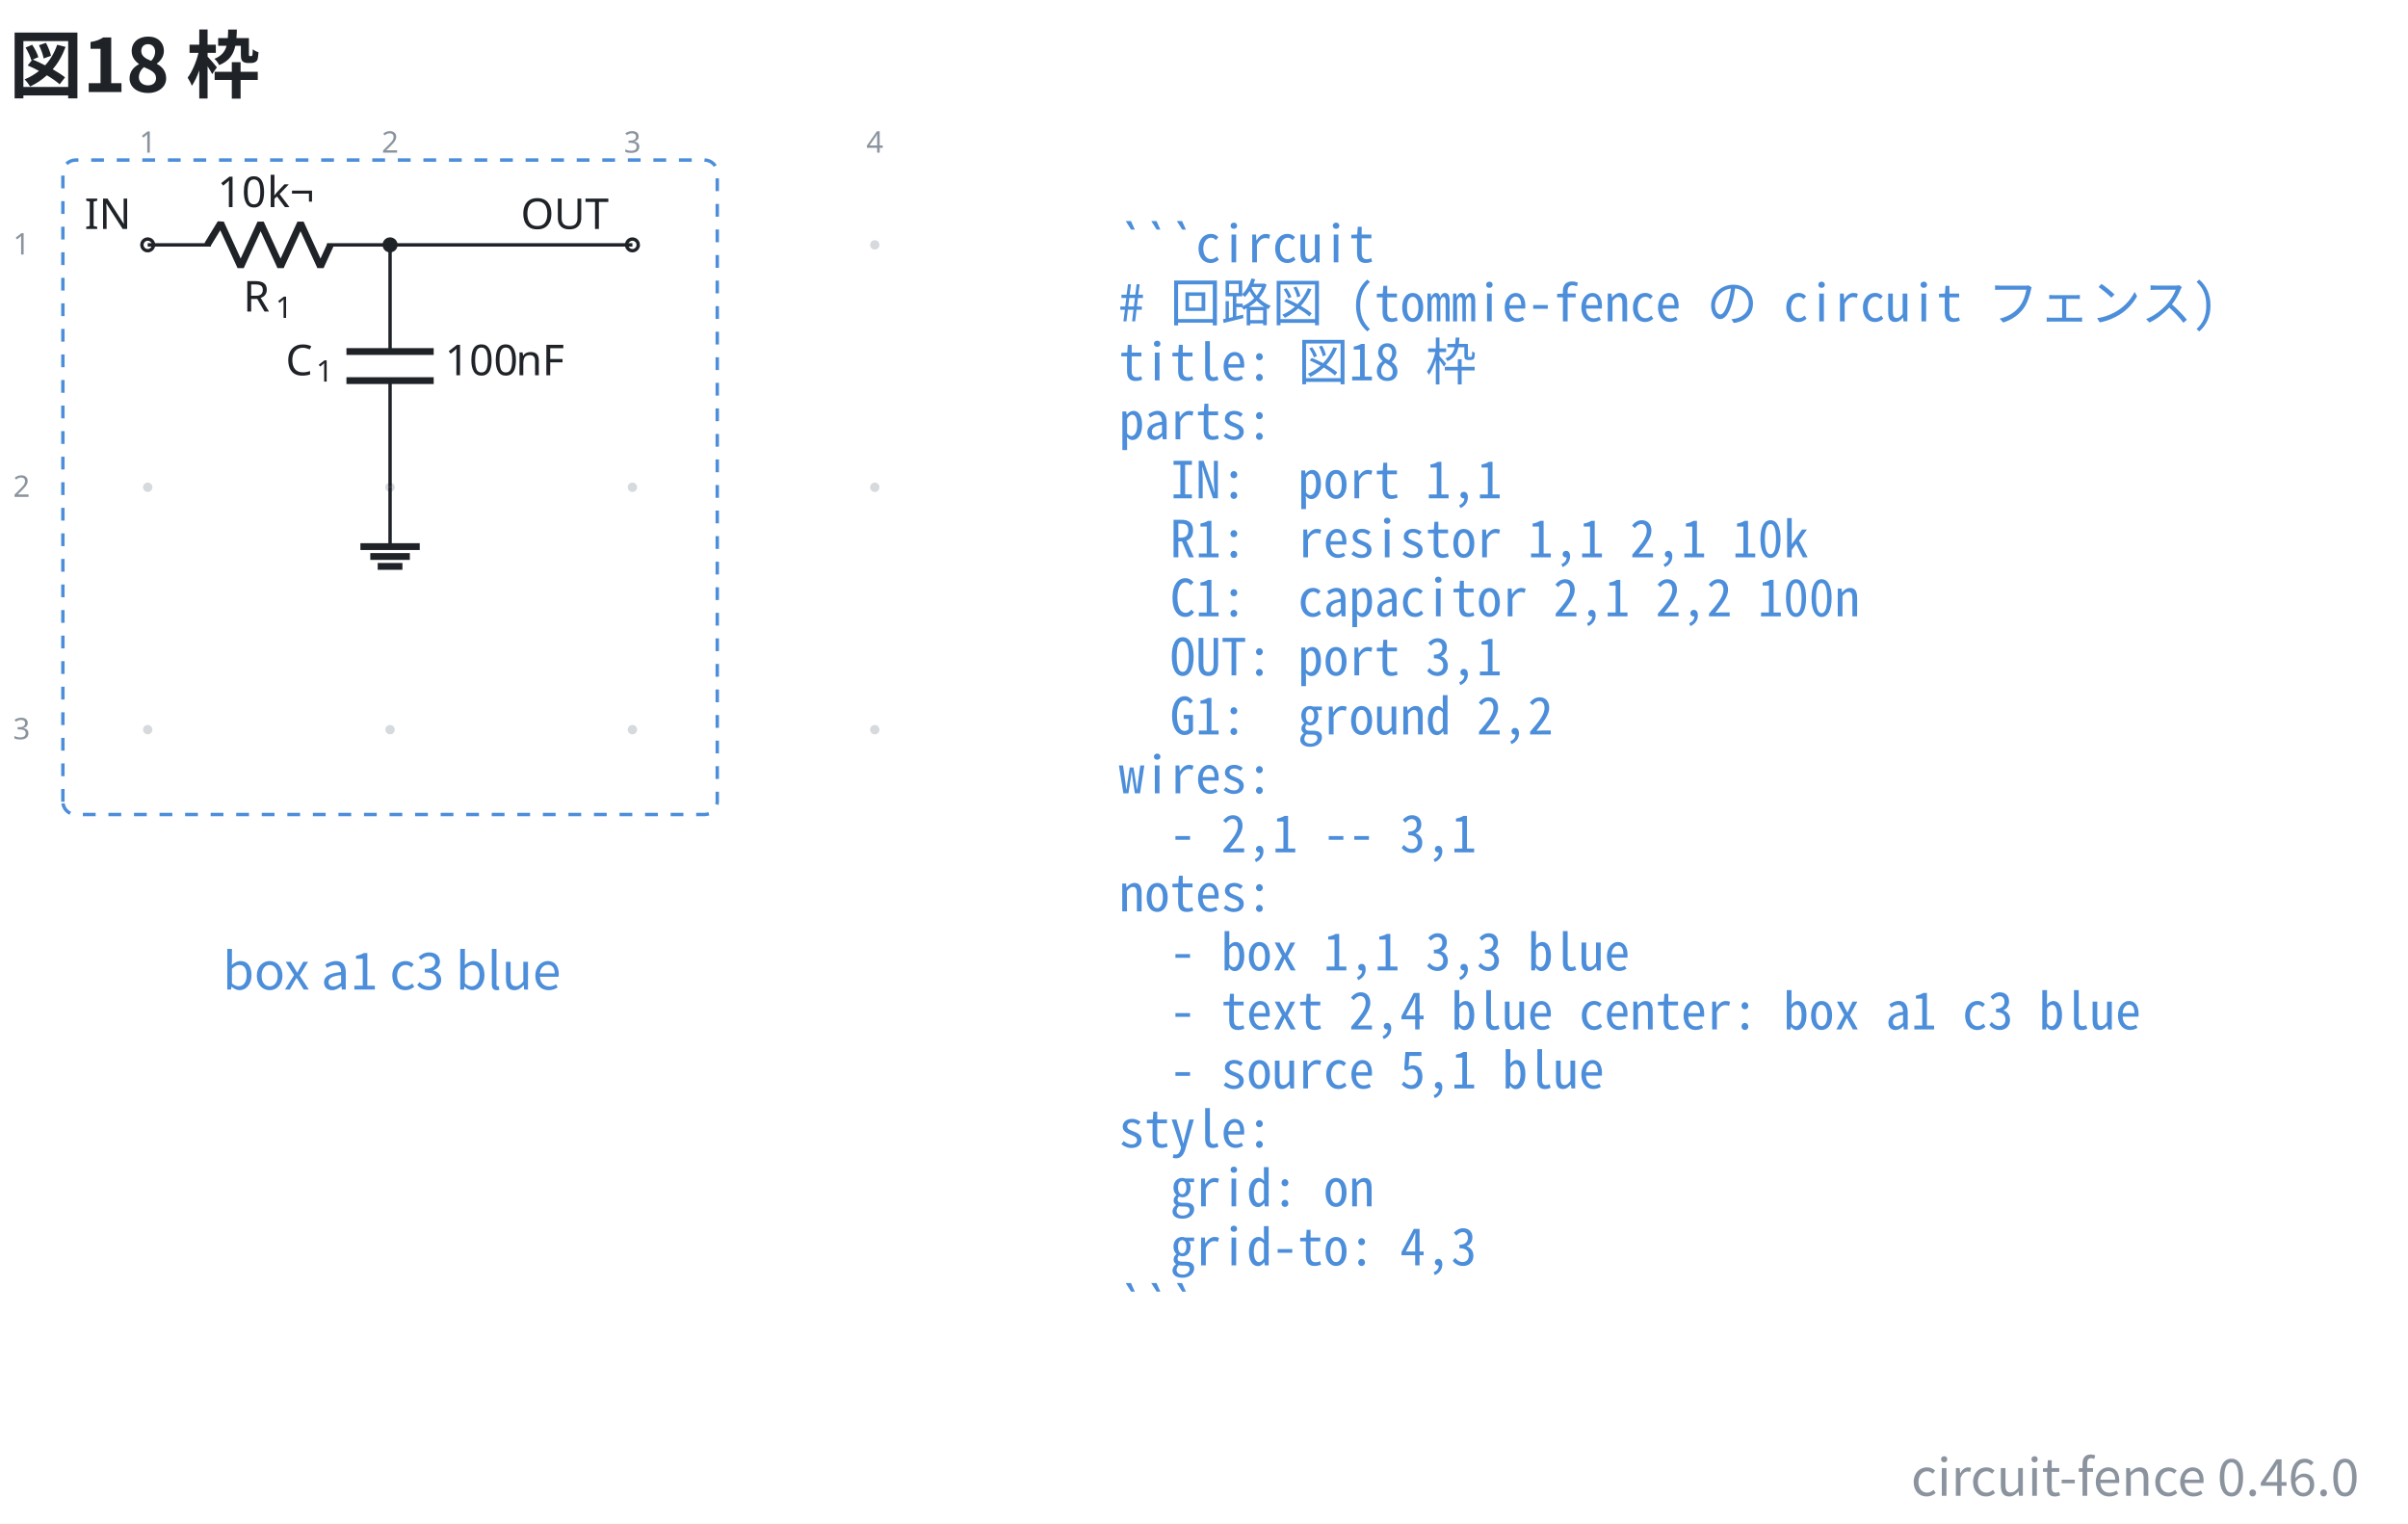
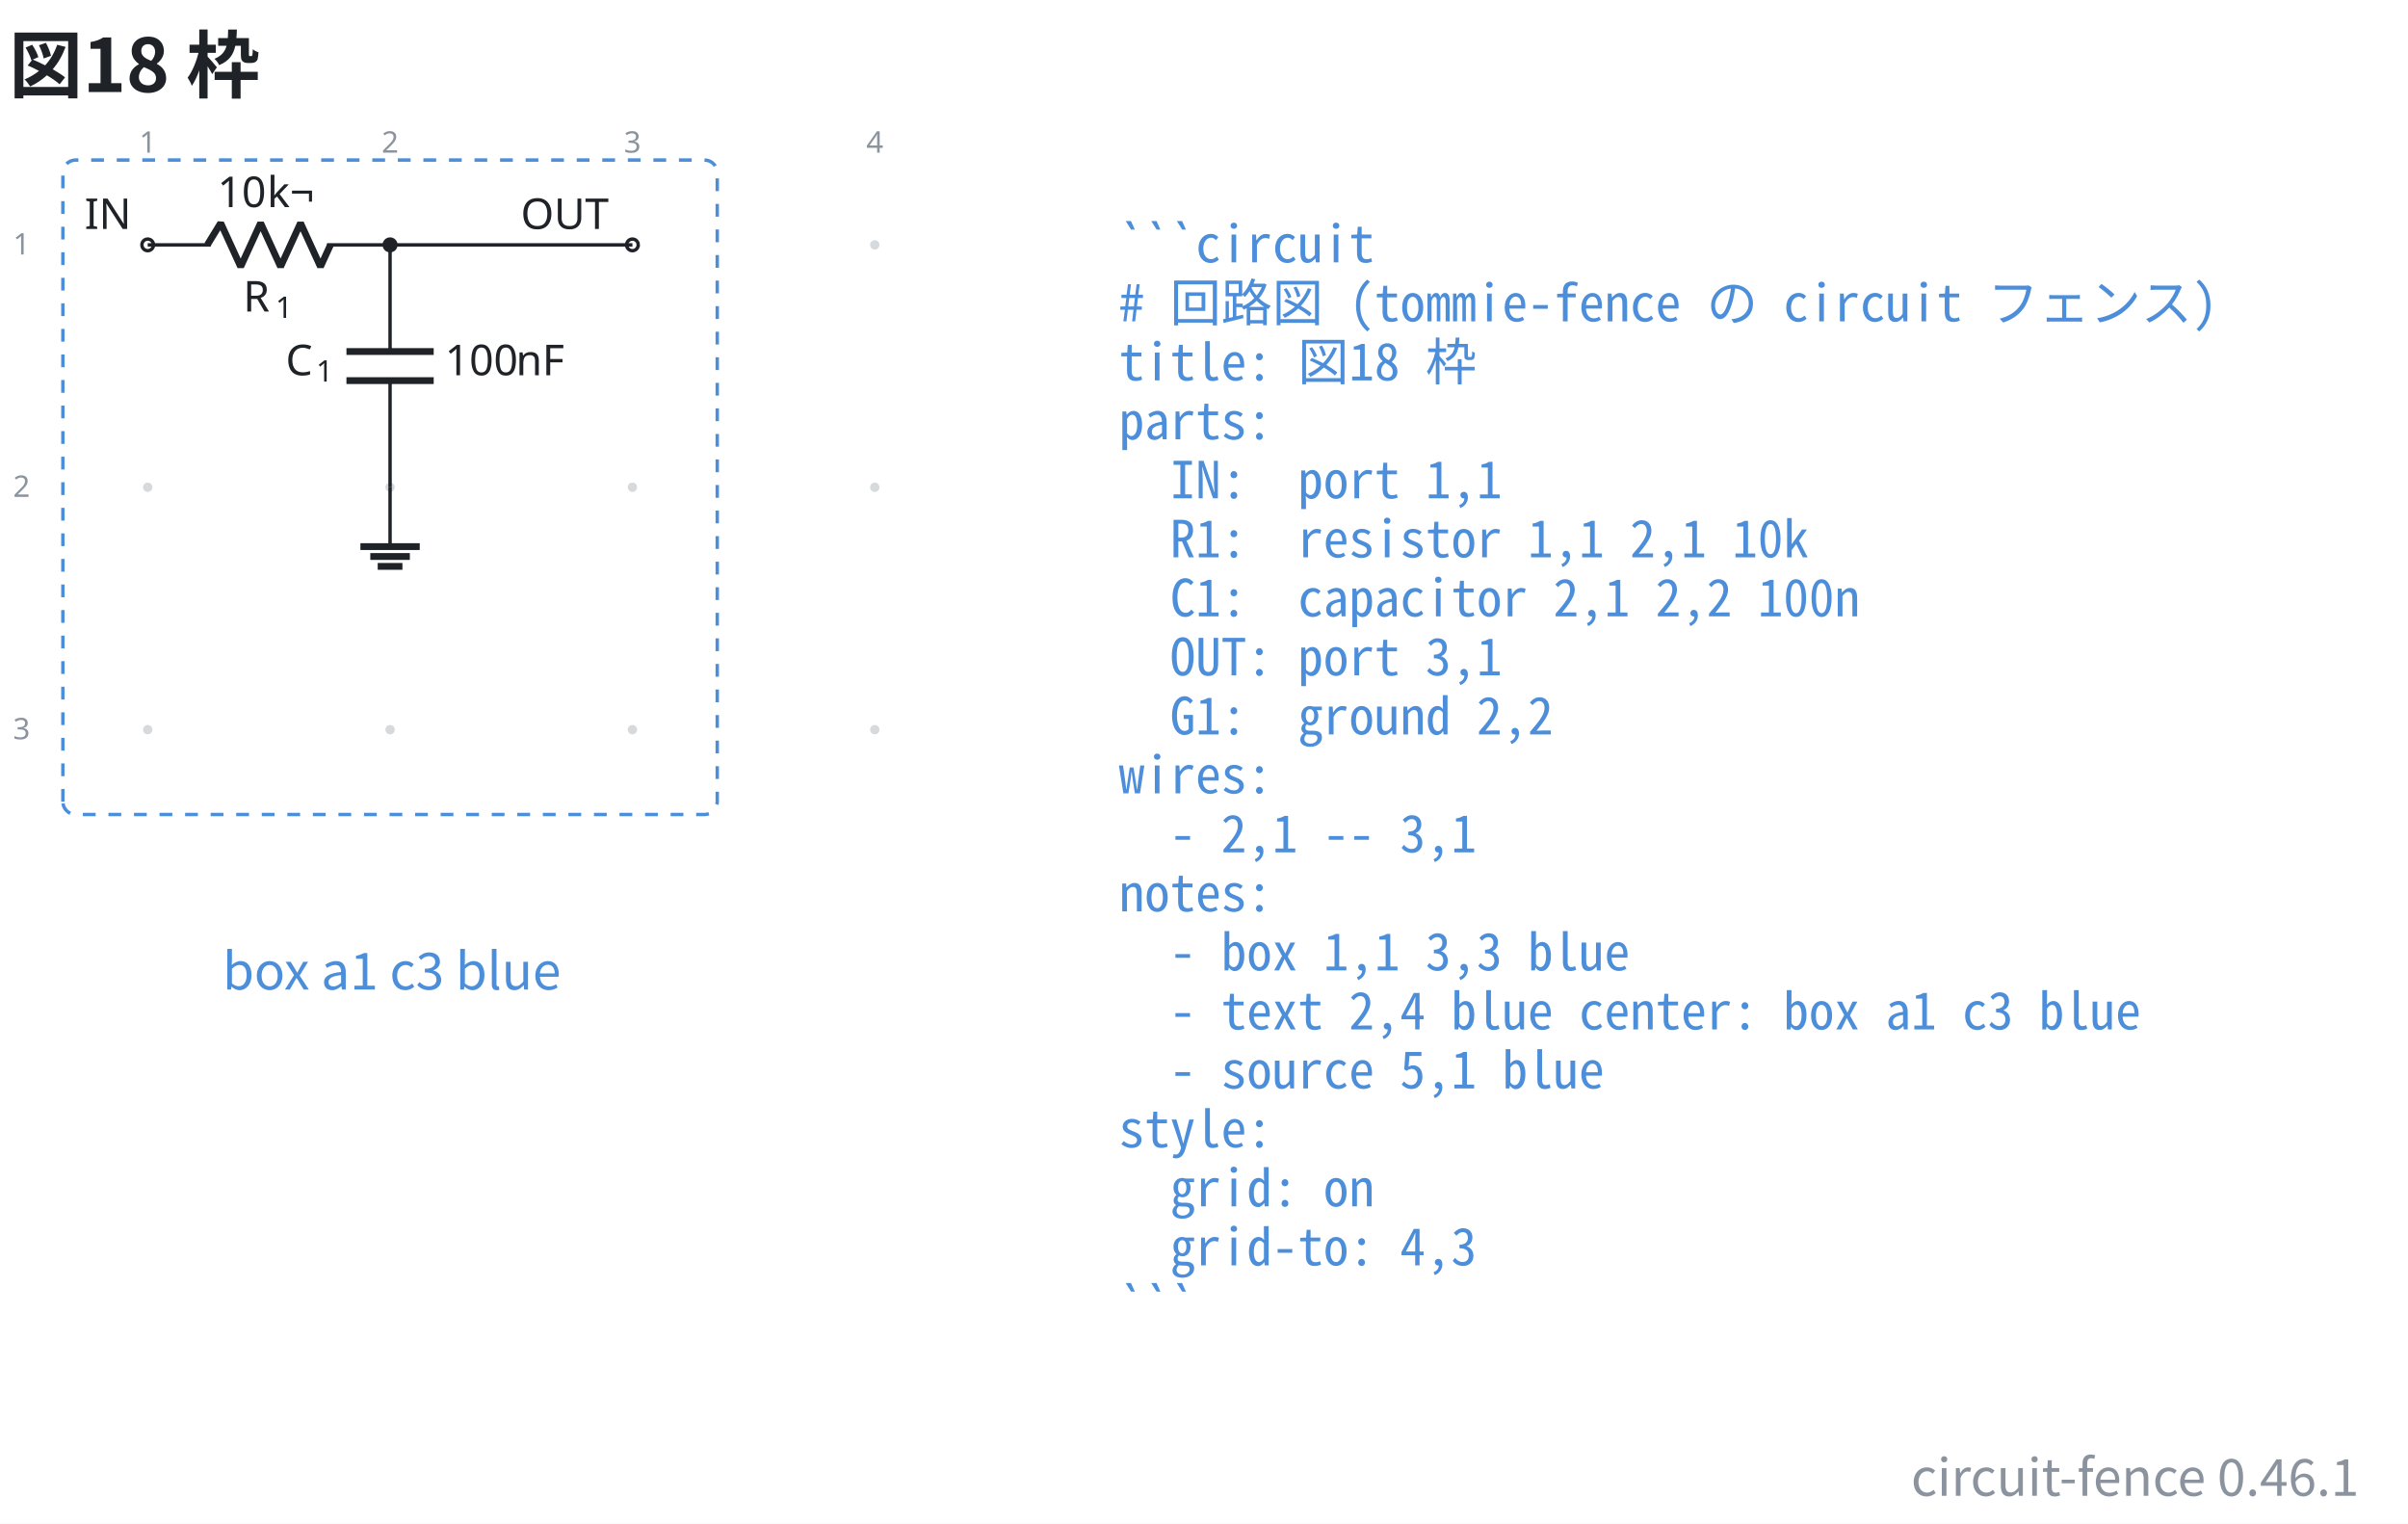
- <svg xmlns="http://www.w3.org/2000/svg" data-figure-paper="#ffffff" data-circuit-fence="0.46.0" fill="#1f2328" width="753.863" height="476.944" viewBox="-72 -72 565.397 357.708">
+ <svg xmlns="http://www.w3.org/2000/svg" data-figure-paper="#ffffff" data-circuit-fence="0.46.1" fill="#1f2328" width="753.863" height="476.944" viewBox="-72 -72 565.397 357.708">
  <rect x="-72" y="-72" width="565.397" height="357.708" fill="#ffffff" />
  <g stroke="#1f2328" stroke-miterlimit="10" stroke-width=".8">
    <path fill="#8b949e" fill-opacity=".35" stroke="none" stroke-opacity=".35" d="M-36.218-14.511a1.1 1.1 0 1 0-2.2 0 1.1 1.1 0 0 0 2.2 0M-36.218 42.394a1.1 1.1 0 1 0-2.2 0 1.1 1.1 0 0 0 2.2 0M-36.218 99.3a1.1 1.1 0 1 0-2.2 0 1.1 1.1 0 0 0 2.2 0M20.688-14.511a1.1 1.1 0 1 0-2.2 0 1.1 1.1 0 0 0 2.2 0M20.688 42.394a1.1 1.1 0 1 0-2.2 0 1.1 1.1 0 0 0 2.2 0M20.688 99.3a1.1 1.1 0 1 0-2.2 0 1.1 1.1 0 0 0 2.2 0M77.593-14.511a1.1 1.1 0 1 0-2.2 0 1.1 1.1 0 0 0 2.2 0M77.593 42.394a1.1 1.1 0 1 0-2.2 0 1.1 1.1 0 0 0 2.2 0M77.593 99.3a1.1 1.1 0 1 0-2.2 0 1.1 1.1 0 0 0 2.2 0M134.499-14.511a1.1 1.1 0 1 0-2.2 0 1.1 1.1 0 0 0 2.2 0M134.499 42.394a1.1 1.1 0 1 0-2.2 0 1.1 1.1 0 0 0 2.2 0M134.499 99.3a1.1 1.1 0 1 0-2.2 0 1.1 1.1 0 0 0 2.2 0m-1.1 0" />
    <g fill="#8b949e" stroke="#8b949e">
      <text x="-37.318" y="-14.511" fill="#8b949e" stroke="none" font-family="cmr7" font-size="7" transform="translate(-1.993 -21.645)">1</text>
    </g>
    <g fill="#8b949e" stroke="#8b949e">
      <text x="-37.318" y="-14.511" fill="#8b949e" stroke="none" font-family="cmr7" font-size="7" transform="translate(54.912 -21.645)">2</text>
    </g>
    <g fill="#8b949e" stroke="#8b949e">
      <text x="-37.318" y="-14.511" fill="#8b949e" stroke="none" font-family="cmr7" font-size="7" transform="translate(111.818 -21.645)">3</text>
    </g>
    <g fill="#8b949e" stroke="#8b949e">
      <text x="-37.318" y="-14.511" fill="#8b949e" stroke="none" font-family="cmr7" font-size="7" transform="translate(168.723 -21.645)">4</text>
    </g>
    <g fill="#8b949e" stroke="#8b949e">
      <text x="-37.318" y="-14.511" fill="#8b949e" stroke="none" font-family="cmr7" font-size="7" transform="translate(-31.62 2.256)">1</text>
    </g>
    <g fill="#8b949e" stroke="#8b949e">
      <text x="-37.318" y="-14.511" fill="#8b949e" stroke="none" font-family="cmr7" font-size="7" transform="translate(-31.62 59.161)">2</text>
    </g>
    <g fill="#8b949e" stroke="#8b949e">
      <text x="-37.318" y="-14.511" fill="#8b949e" stroke="none" font-family="cmr7" font-size="7" transform="translate(-31.62 116.067)">3</text>
    </g>
    <g fill="#ffffff">
      <path d="M-35.952-14.511a1.365 1.365 0 1 0-2.731 0 1.365 1.365 0 0 0 2.73 0Zm-1.366 0" />
    </g>
    <text x="-37.318" y="-14.511" stroke="none" font-family="cmr10" font-size="10" transform="translate(-14.844 -3.733)">IN</text>
    <path fill="none" d="M-37.318-14.511h.4m-.4 0h14.796m27.314 0h14.796m-.4 0h.4" />
    <g stroke-linejoin="bevel" stroke-width="1.6">
      <path fill="none" d="m-23.322-14.511 3.143-5.122 4.685 10.243 4.686-10.243L-6.122-9.39l4.686-10.243L3.249-9.39l2.343-5.121" />
    </g>
    <g stroke="none">
      <text x="-37.318" y="-14.511" font-family="cmmi10" font-size="10" transform="translate(22.413 15.648)">R</text>
      <text x="-29.725" y="-13.011" font-family="cmr7" font-size="7" transform="translate(22.413 15.648)">1</text>
    </g>
    <g stroke="none" font-family="cmr10" font-size="10">
      <text x="-37.318" y="-14.511" transform="translate(16.37 -8.863)">10</text>
      <text x="-25.651" y="-14.511" transform="translate(16.37 -8.863)">k¬</text>
    </g>
    <path fill="none" d="M19.588-14.511v.4m0-.4v25.038m0 6.829v25.038m0-.4v.4" />
    <g stroke-width="1.6">
      <path fill="none" d="M29.83 10.527H9.346m20.486 6.829H9.345" />
    </g>
    <g stroke="none">
      <text x="-37.318" y="-14.511" font-family="cmmi10" font-size="10" transform="translate(32.39 30.606)">C</text>
      <text x="-30.171" y="-13.011" font-family="cmr7" font-size="7" transform="translate(32.39 30.606)">1</text>
    </g>
    <g stroke="none" font-family="cmr10" font-size="10">
      <text x="-37.318" y="-14.511" transform="translate(69.787 30.606)">100</text>
      <text x="-20.651" y="-14.511" transform="translate(69.787 30.606)">nF</text>
    </g>
    <g fill="#ffffff">
      <path d="M77.859-14.511a1.365 1.365 0 1 0-2.731 0 1.365 1.365 0 0 0 2.73 0Zm-1.366 0" />
    </g>
    <text x="-37.318" y="-14.511" stroke="none" font-family="cmr10" font-size="10" transform="translate(87.578 -3.733)">OUT</text>
    <path fill="none" d="M19.588 42.394v13.93" />
    <path fill="none" stroke-width="1.6" d="M12.622 56.325h13.931m-11.609 2.321h9.287m-7.545 2.322h5.804" />
    <path fill="none" d="M19.588-14.511h56.905" />
    <path d="M20.953-14.511a1.365 1.365 0 1 0-2.73 0 1.365 1.365 0 0 0 2.73 0Zm-1.365 0" />
    <path fill="none" stroke="#4c8eda" stroke-dasharray="3.0,3.0" d="M-57.235 116.217V-31.428a3 3 0 0 1 3-3H93.41a3 3 0 0 1 3 3v147.645a3 3 0 0 1-3 3H-54.235a3 3 0 0 1-3-3ZM96.41-34.428" />
    <g>
      <text x="-37.318" y="-14.511" fill="#4c8eda" stroke="none" font-family="'Noto Sans CJK JP','Noto Sans JP','Hiragino Sans','Yu Gothic',sans-serif" font-size="12" transform="translate(57.305 174.816)" text-anchor="middle">box a1 c3 blue</text>
    </g>
    <g>
      <text x="-37.318" y="-14.511" fill="#4c8eda" stroke="none" font-family="'Noto Sans Mono CJK JP',ui-monospace,'SFMono-Regular',Consolas,'Liberation Mono',monospace" font-size="12" transform="translate(228.022 4.1)" xml:space="preserve">```circuit</text>
    </g>
    <g>
      <text x="-37.318" y="-14.511" fill="#4c8eda" stroke="none" font-family="'Noto Sans Mono CJK JP',ui-monospace,'SFMono-Regular',Consolas,'Liberation Mono',monospace" font-size="12" transform="translate(228.022 17.956)" xml:space="preserve"># 回路図 (tommie-fence の circuit フェンス)</text>
    </g>
    <g>
      <text x="-37.318" y="-14.511" fill="#4c8eda" stroke="none" font-family="'Noto Sans Mono CJK JP',ui-monospace,'SFMono-Regular',Consolas,'Liberation Mono',monospace" font-size="12" transform="translate(228.022 31.813)" xml:space="preserve">title: 図18 枠</text>
    </g>
    <g>
      <text x="-37.318" y="-14.511" fill="#4c8eda" stroke="none" font-family="'Noto Sans Mono CJK JP',ui-monospace,'SFMono-Regular',Consolas,'Liberation Mono',monospace" font-size="12" transform="translate(228.022 45.641)" xml:space="preserve">parts:</text>
    </g>
    <g>
      <text x="-37.318" y="-14.511" fill="#4c8eda" stroke="none" font-family="'Noto Sans Mono CJK JP',ui-monospace,'SFMono-Regular',Consolas,'Liberation Mono',monospace" font-size="12" transform="translate(228.022 59.498)" xml:space="preserve">  IN:  port 1,1</text>
    </g>
    <g>
      <text x="-37.318" y="-14.511" fill="#4c8eda" stroke="none" font-family="'Noto Sans Mono CJK JP',ui-monospace,'SFMono-Regular',Consolas,'Liberation Mono',monospace" font-size="12" transform="translate(228.022 73.354)" xml:space="preserve">  R1:  resistor 1,1 2,1 10k</text>
    </g>
    <g>
      <text x="-37.318" y="-14.511" fill="#4c8eda" stroke="none" font-family="'Noto Sans Mono CJK JP',ui-monospace,'SFMono-Regular',Consolas,'Liberation Mono',monospace" font-size="12" transform="translate(228.022 87.21)" xml:space="preserve">  C1:  capacitor 2,1 2,2 100n</text>
    </g>
    <g>
      <text x="-37.318" y="-14.511" fill="#4c8eda" stroke="none" font-family="'Noto Sans Mono CJK JP',ui-monospace,'SFMono-Regular',Consolas,'Liberation Mono',monospace" font-size="12" transform="translate(228.022 101.067)" xml:space="preserve">  OUT: port 3,1</text>
    </g>
    <g>
      <text x="-37.318" y="-14.511" fill="#4c8eda" stroke="none" font-family="'Noto Sans Mono CJK JP',ui-monospace,'SFMono-Regular',Consolas,'Liberation Mono',monospace" font-size="12" transform="translate(228.022 114.924)" xml:space="preserve">  G1:  ground 2,2</text>
    </g>
    <g>
      <text x="-37.318" y="-14.511" fill="#4c8eda" stroke="none" font-family="'Noto Sans Mono CJK JP',ui-monospace,'SFMono-Regular',Consolas,'Liberation Mono',monospace" font-size="12" transform="translate(228.022 128.751)" xml:space="preserve">wires:</text>
    </g>
    <g>
      <text x="-37.318" y="-14.511" fill="#4c8eda" stroke="none" font-family="'Noto Sans Mono CJK JP',ui-monospace,'SFMono-Regular',Consolas,'Liberation Mono',monospace" font-size="12" transform="translate(228.022 142.608)" xml:space="preserve">  - 2,1 -- 3,1</text>
    </g>
    <g>
      <text x="-37.318" y="-14.511" fill="#4c8eda" stroke="none" font-family="'Noto Sans Mono CJK JP',ui-monospace,'SFMono-Regular',Consolas,'Liberation Mono',monospace" font-size="12" transform="translate(228.022 156.464)" xml:space="preserve">notes:</text>
    </g>
    <g>
      <text x="-37.318" y="-14.511" fill="#4c8eda" stroke="none" font-family="'Noto Sans Mono CJK JP',ui-monospace,'SFMono-Regular',Consolas,'Liberation Mono',monospace" font-size="12" transform="translate(228.022 170.32)" xml:space="preserve">  - box 1,1 3,3 blue</text>
    </g>
    <g>
      <text x="-37.318" y="-14.511" fill="#4c8eda" stroke="none" font-family="'Noto Sans Mono CJK JP',ui-monospace,'SFMono-Regular',Consolas,'Liberation Mono',monospace" font-size="12" transform="translate(228.022 184.177)" xml:space="preserve">  - text 2,4 blue center: box a1 c3 blue</text>
    </g>
    <g>
      <text x="-37.318" y="-14.511" fill="#4c8eda" stroke="none" font-family="'Noto Sans Mono CJK JP',ui-monospace,'SFMono-Regular',Consolas,'Liberation Mono',monospace" font-size="12" transform="translate(228.022 198.034)" xml:space="preserve">  - source 5,1 blue</text>
    </g>
    <g>
      <text x="-37.318" y="-14.511" fill="#4c8eda" stroke="none" font-family="'Noto Sans Mono CJK JP',ui-monospace,'SFMono-Regular',Consolas,'Liberation Mono',monospace" font-size="12" transform="translate(228.022 211.862)" xml:space="preserve">style:</text>
    </g>
    <g>
      <text x="-37.318" y="-14.511" fill="#4c8eda" stroke="none" font-family="'Noto Sans Mono CJK JP',ui-monospace,'SFMono-Regular',Consolas,'Liberation Mono',monospace" font-size="12" transform="translate(228.022 225.718)" xml:space="preserve">  grid: on</text>
    </g>
    <g>
      <text x="-37.318" y="-14.511" fill="#4c8eda" stroke="none" font-family="'Noto Sans Mono CJK JP',ui-monospace,'SFMono-Regular',Consolas,'Liberation Mono',monospace" font-size="12" transform="translate(228.022 239.575)" xml:space="preserve">  grid-to: 4,3</text>
    </g>
    <g>
      <text x="-37.318" y="-14.511" fill="#4c8eda" stroke="none" font-family="'Noto Sans Mono CJK JP',ui-monospace,'SFMono-Regular',Consolas,'Liberation Mono',monospace" font-size="12" transform="translate(228.022 253.431)" xml:space="preserve">```</text>
    </g>
    <g>
      <text x="-37.318" y="-14.511" fill="#1f2328" stroke="none" font-family="'Noto Sans CJK JP','Noto Sans JP','Hiragino Sans','Yu Gothic',sans-serif" font-size="17.28" transform="translate(-32.552 -35.889)" font-weight="bold">図18 枠</text>
    </g>
    <g>
-       <text x="-37.318" y="-14.511" fill="#8b949e" stroke="none" font-family="'Noto Sans CJK JP','Noto Sans JP','Hiragino Sans','Yu Gothic',sans-serif" font-size="12" transform="translate(519.236 293.676)" text-anchor="end">circuit-fence 0.46.0</text>
+       <text x="-37.318" y="-14.511" fill="#8b949e" stroke="none" font-family="'Noto Sans CJK JP','Noto Sans JP','Hiragino Sans','Yu Gothic',sans-serif" font-size="12" transform="translate(519.236 293.676)" text-anchor="end">circuit-fence 0.46.1</text>
    </g>
  </g>
</svg>
